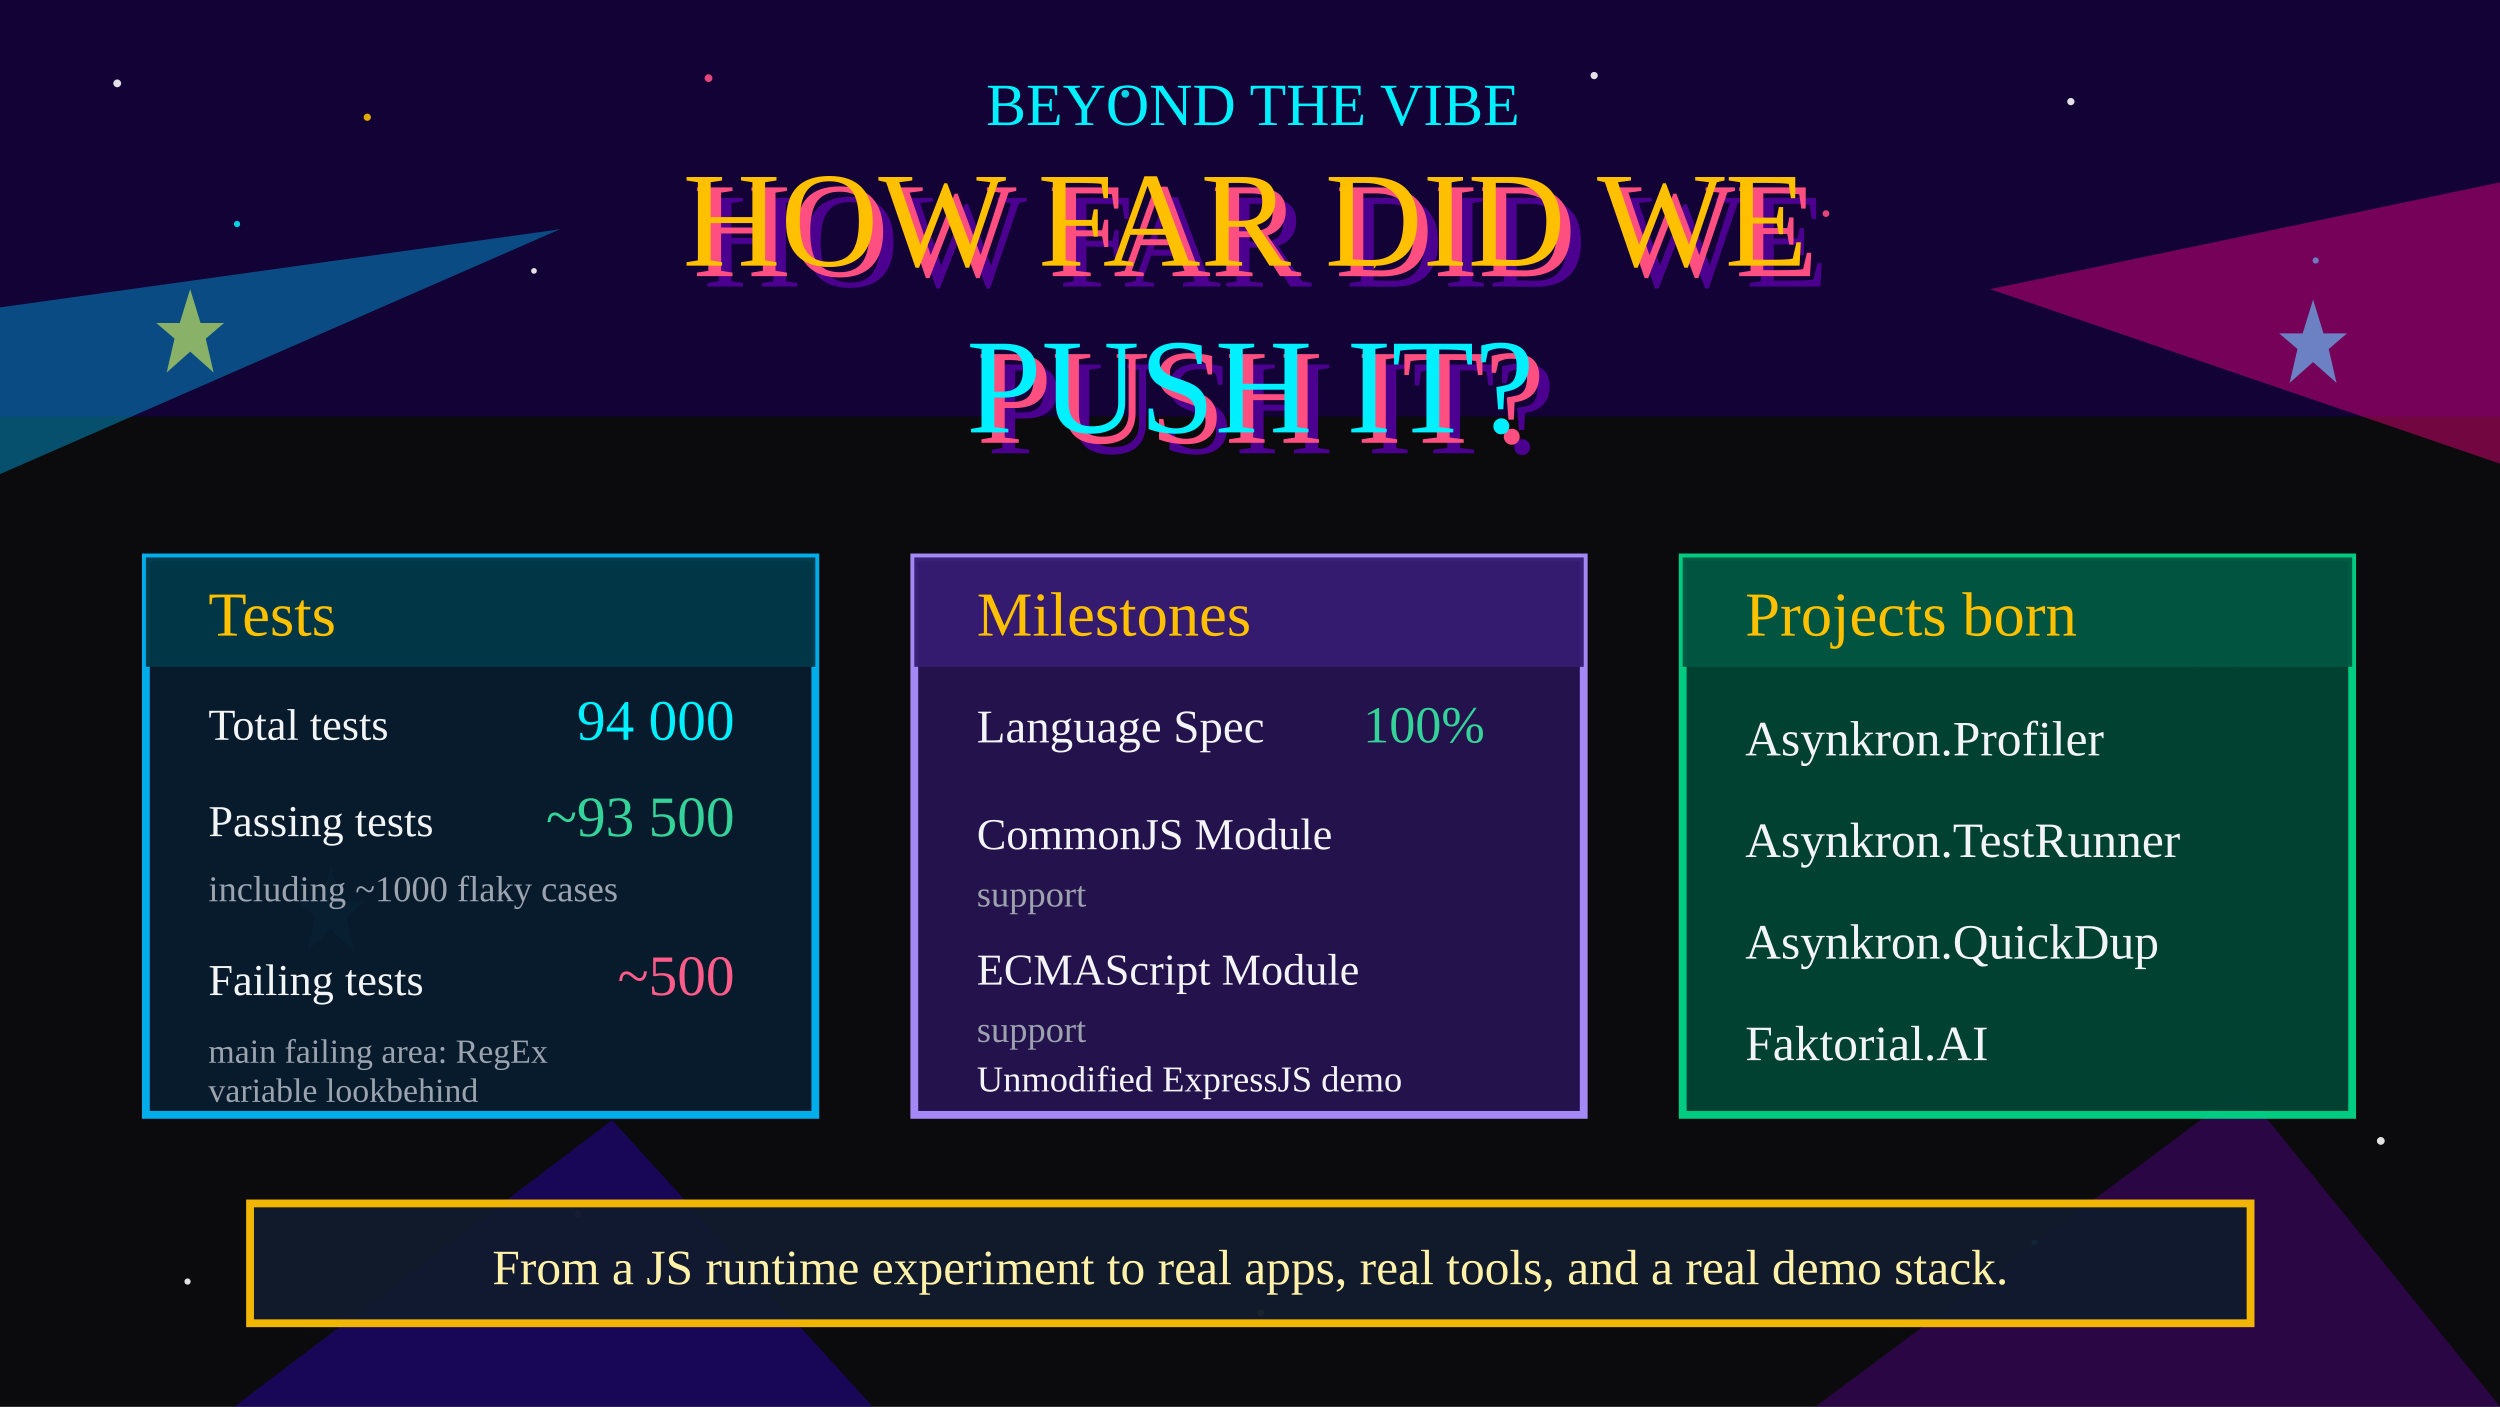
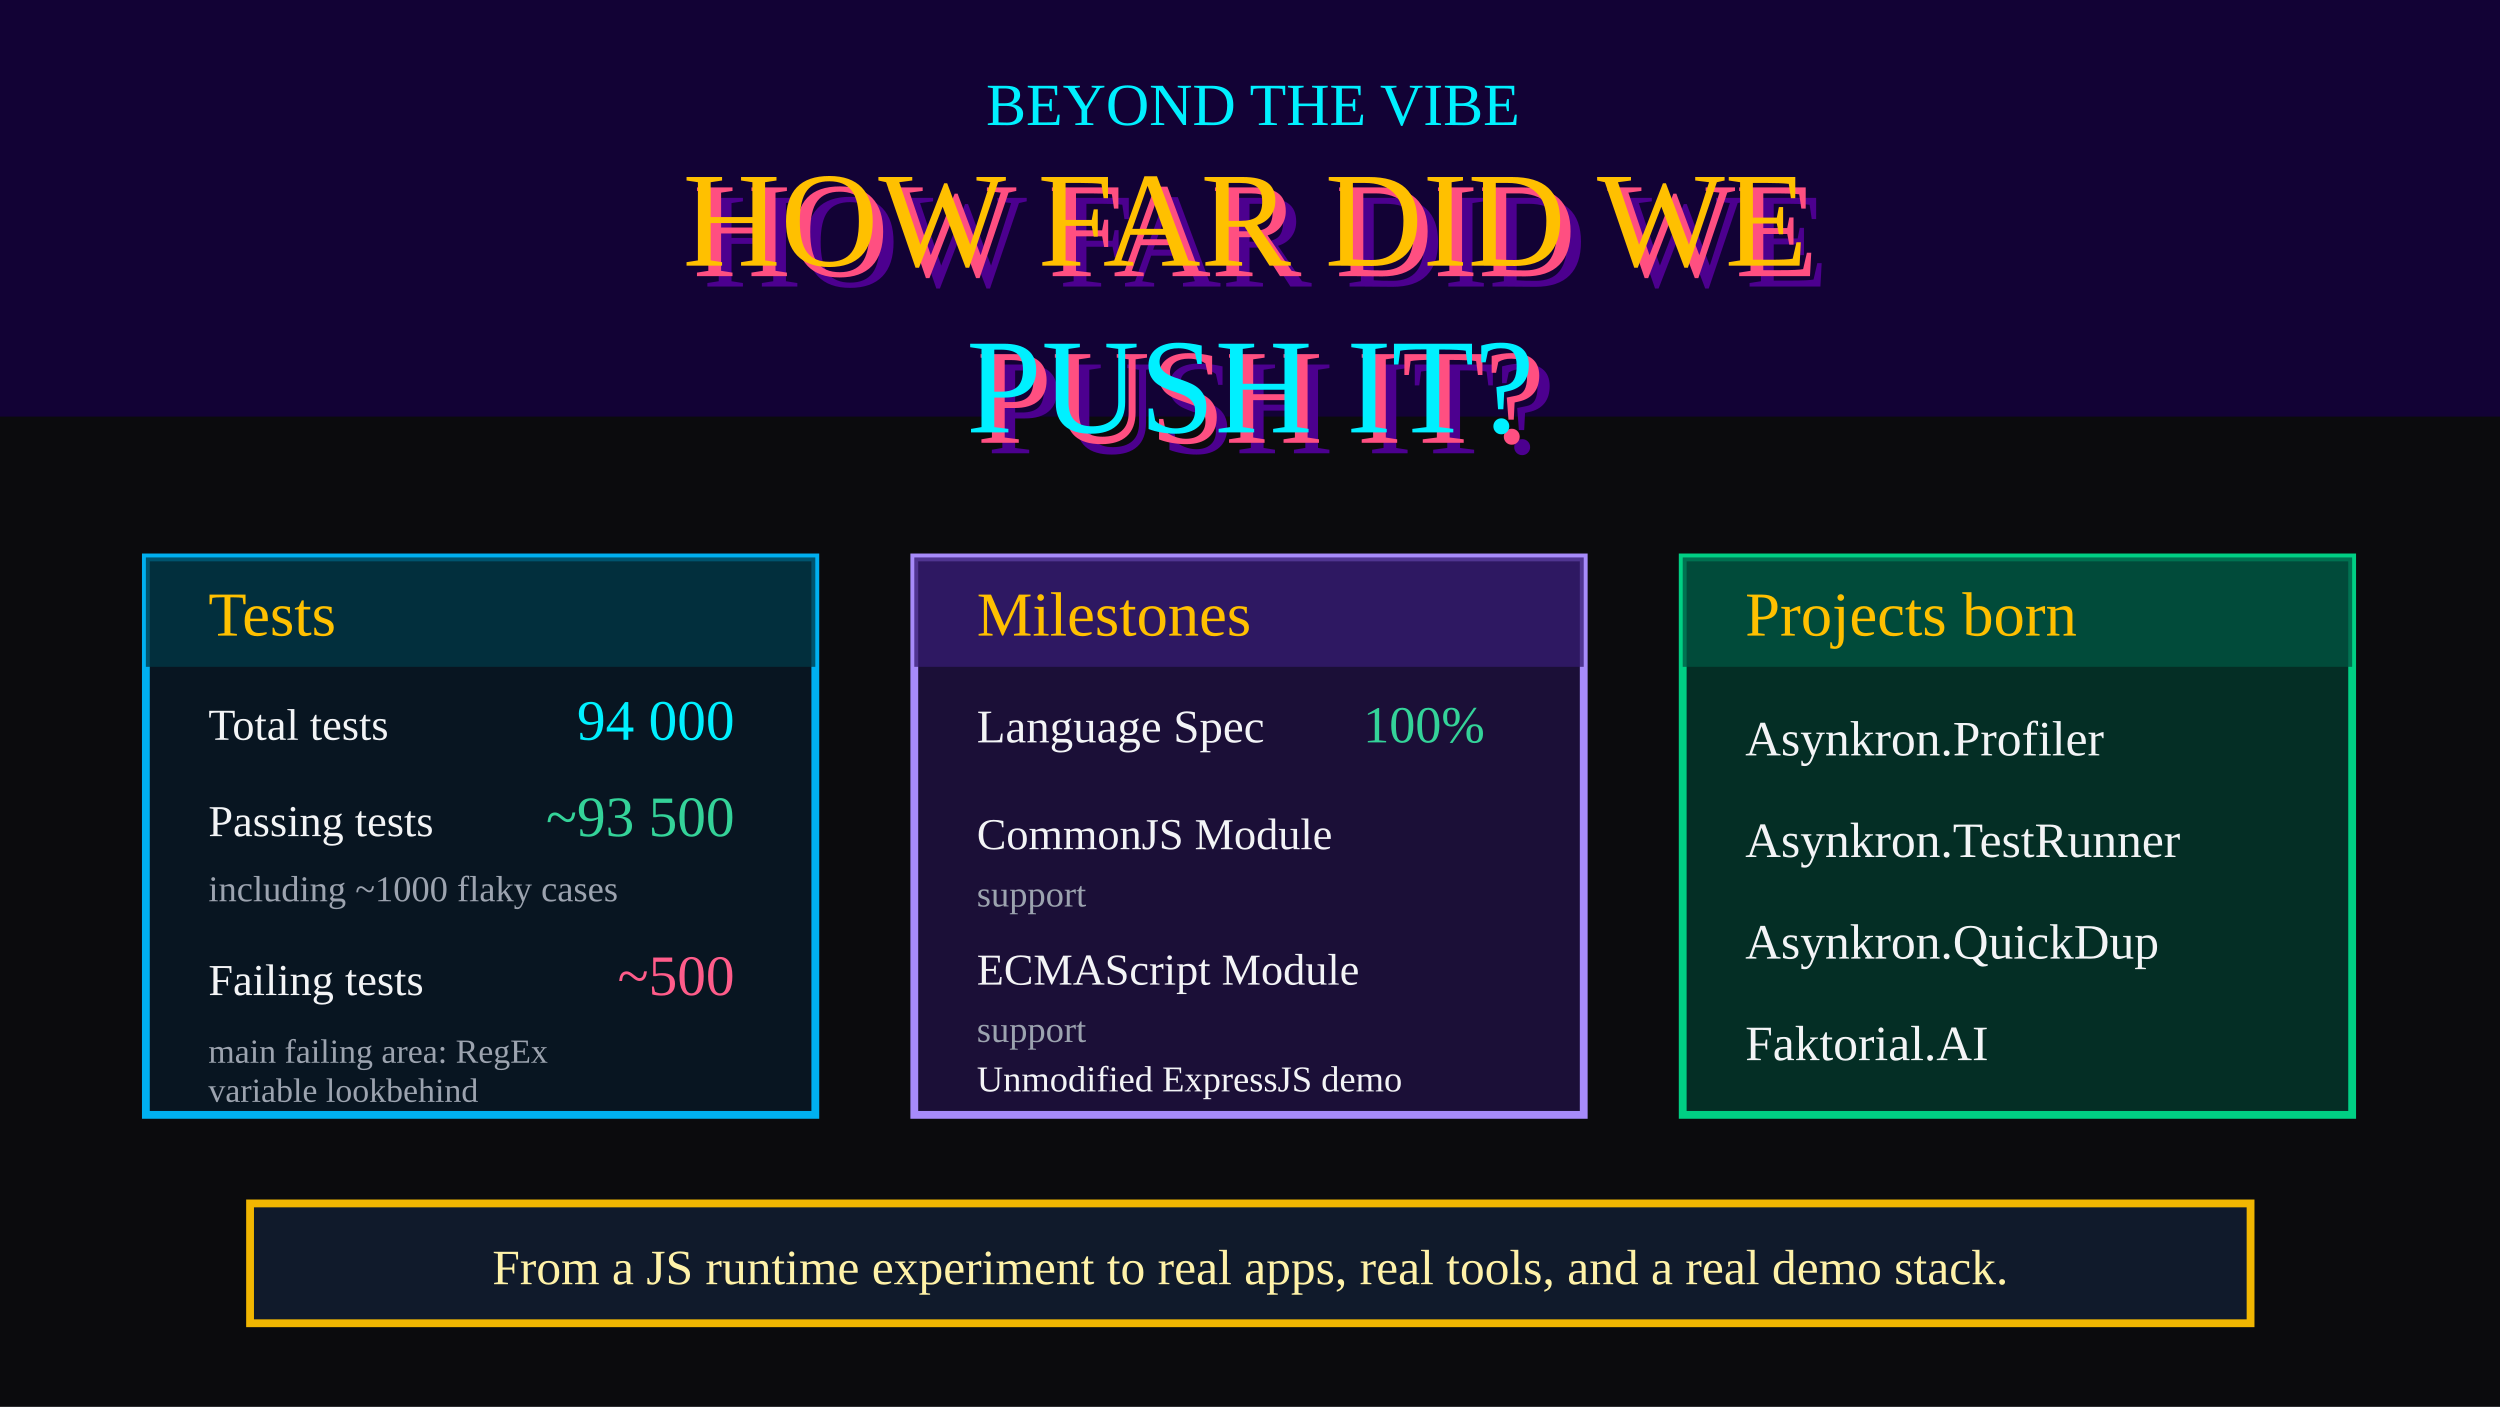
<svg xmlns="http://www.w3.org/2000/svg" width="959.76pt" height="540pt" viewBox="0 0 959.76 540">
  <rect x="0" y="0" width="959.76" height="540" fill="#06060f" />
  <rect x="0" y="0" width="959.76" height="160" fill="#18004a" opacity="0.65" />
  <rect x="0" y="160" width="959.76" height="380" fill="#0b0b0d" />
-   <g opacity="0.88">
-     <circle cx="45" cy="32" r="1.5" fill="#ffffff" />
-     <circle cx="91" cy="86" r="1.2" fill="#00f0ff" />
-     <circle cx="141" cy="45" r="1.4" fill="#ffc000" />
-     <circle cx="205" cy="104" r="1.1" fill="#ffffff" />
-     <circle cx="272" cy="30" r="1.5" fill="#ff4f81" />
-     <circle cx="349" cy="78" r="1.2" fill="#ffffff" />
-     <circle cx="432" cy="36" r="1.5" fill="#00f0ff" />
-     <circle cx="527" cy="102" r="1.2" fill="#ffc000" />
-     <circle cx="612" cy="29" r="1.4" fill="#ffffff" />
-     <circle cx="701" cy="82" r="1.3" fill="#ff4f81" />
-     <circle cx="795" cy="39" r="1.4" fill="#ffffff" />
-     <circle cx="889" cy="100" r="1.2" fill="#00f0ff" />
-     <circle cx="72" cy="492" r="1.2" fill="#ffffff" />
-     <circle cx="222" cy="466" r="1.3" fill="#ff4f81" />
-     <circle cx="484" cy="504" r="1.3" fill="#ffc000" />
-     <circle cx="781" cy="477" r="1.2" fill="#00f0ff" />
-     <circle cx="914" cy="438" r="1.5" fill="#ffffff" />
-   </g>
-   <g opacity="0.92">
-     <path d="M60 124 L69 124 L73 111 L77 124 L86 124 L79 130 L82 143 L73 135 L64 143 L67 130 Z" fill="#ffc000" />
-     <path d="M875 128 L884 128 L888 115 L892 128 L901 128 L894 134 L897 147 L888 139 L879 147 L882 134 Z" fill="#00f0ff" />
-     <path d="M838 238 L847 238 L851 225 L855 238 L864 238 L857 244 L860 257 L851 249 L842 257 L845 244 Z" fill="#ff4f81" />
-     <path d="M114 346 L123 346 L127 333 L131 346 L140 346 L133 352 L136 365 L127 357 L118 365 L121 352 Z" fill="#00f0ff" />
-   </g>
-   <g opacity="0.42">
-     <polygon points="0,118 215,88 0,182" fill="#00b0f0" />
-     <polygon points="959.76,70 764,111 959.76,178" fill="#ff0088" />
-     <polygon points="90,540 235,430 335,540" fill="#2b00b9" />
-     <polygon points="697,540 861,418 959.76,540" fill="#56008f" />
-   </g>
  <g text-anchor="middle">
    <text x="481" y="48" font-size="23" fill="#00f0ff">BEYOND THE VIBE</text>
    <text x="486" y="110" font-size="52" fill="#4c008f">HOW FAR DID WE</text>
    <text x="482" y="106" font-size="52" fill="#ff4f81">HOW FAR DID WE</text>
    <text x="478" y="102" font-size="52" fill="#ffc000">HOW FAR DID WE</text>
    <text x="488" y="174" font-size="52" fill="#4c008f">PUSH IT?</text>
    <text x="484" y="170" font-size="52" fill="#ff4f81">PUSH IT?</text>
    <text x="480" y="166" font-size="52" fill="#00f0ff">PUSH IT?</text>
  </g>
  <g>
-     <rect x="56" y="214" width="257" height="214" fill="#071c2d" stroke="#00b0f0" stroke-width="3" opacity="0.98" />
-     <rect x="56" y="214" width="257" height="42" fill="#003846" opacity="0.95" />
+     <rect x="56" y="214" width="257" height="214" fill="#071c2d" fill-opacity="0.64" stroke="#00b0f0" stroke-width="3" />
+     <rect x="56" y="214" width="257" height="42" fill="#003846" fill-opacity="0.76" />
    <text x="80" y="244" font-size="24" fill="#ffc000">Tests</text>
    <text x="80" y="284" font-size="17" fill="#f3f4f6">Total tests</text>
    <text x="282" y="284" font-size="22" fill="#00f0ff" text-anchor="end">94 000</text>
    <text x="80" y="321" font-size="17" fill="#f3f4f6">Passing tests</text>
    <text x="282" y="321" font-size="22" fill="#34d399" text-anchor="end">~93 500</text>
    <text x="80" y="346" font-size="14" fill="#9ca3af">including ~1000 flaky cases</text>
    <text x="80" y="382" font-size="17" fill="#f3f4f6">Failing tests</text>
    <text x="282" y="382" font-size="22" fill="#ff5c8a" text-anchor="end">~500</text>
    <text x="80" y="408" font-size="13" fill="#9ca3af">main failing area: RegEx</text>
    <text x="80" y="423" font-size="13" fill="#9ca3af">variable lookbehind</text>
-     <rect x="351" y="214" width="257" height="214" fill="#25124f" stroke="#a78bfa" stroke-width="3" opacity="0.98" />
-     <rect x="351" y="214" width="257" height="42" fill="#351b70" opacity="0.95" />
+     <rect x="351" y="214" width="257" height="214" fill="#25124f" fill-opacity="0.64" stroke="#a78bfa" stroke-width="3" />
+     <rect x="351" y="214" width="257" height="42" fill="#351b70" fill-opacity="0.76" />
    <text x="375" y="244" font-size="24" fill="#ffc000">Milestones</text>
    <text x="375" y="285" font-size="18" fill="#f3f4f6">Language Spec</text>
    <text x="570" y="285" font-size="20" fill="#34d399" text-anchor="end">100%</text>
    <text x="375" y="326" font-size="17" fill="#f3f4f6">CommonJS Module</text>
    <text x="375" y="348" font-size="14" fill="#9ca3af">support</text>
    <text x="375" y="378" font-size="17" fill="#f3f4f6">ECMAScript Module</text>
    <text x="375" y="400" font-size="14" fill="#9ca3af">support</text>
    <text x="375" y="419" font-size="14" fill="#f3f4f6">Unmodified ExpressJS demo</text>
-     <rect x="646" y="214" width="257" height="214" fill="#004233" stroke="#00d084" stroke-width="3" opacity="0.98" />
-     <rect x="646" y="214" width="257" height="42" fill="#005541" opacity="0.95" />
+     <rect x="646" y="214" width="257" height="214" fill="#004233" fill-opacity="0.64" stroke="#00d084" stroke-width="3" />
+     <rect x="646" y="214" width="257" height="42" fill="#005541" fill-opacity="0.76" />
    <text x="670" y="244" font-size="24" fill="#ffc000">Projects born</text>
    <text x="670" y="290" font-size="19" fill="#f3f4f6">Asynkron.Profiler</text>
    <text x="670" y="329" font-size="19" fill="#f3f4f6">Asynkron.TestRunner</text>
    <text x="670" y="368" font-size="19" fill="#f3f4f6">Asynkron.QuickDup</text>
    <text x="670" y="407" font-size="19" fill="#f3f4f6">Faktorial.AI</text>
  </g>
  <g text-anchor="middle">
    <rect x="96" y="462" width="768" height="46" fill="#101b2d" stroke="#ffc000" stroke-width="3" opacity="0.94" />
    <text x="480" y="493" font-size="19" fill="#fff2a8">From a JS runtime experiment to real apps, real tools, and a real demo stack.</text>
  </g>
</svg>
